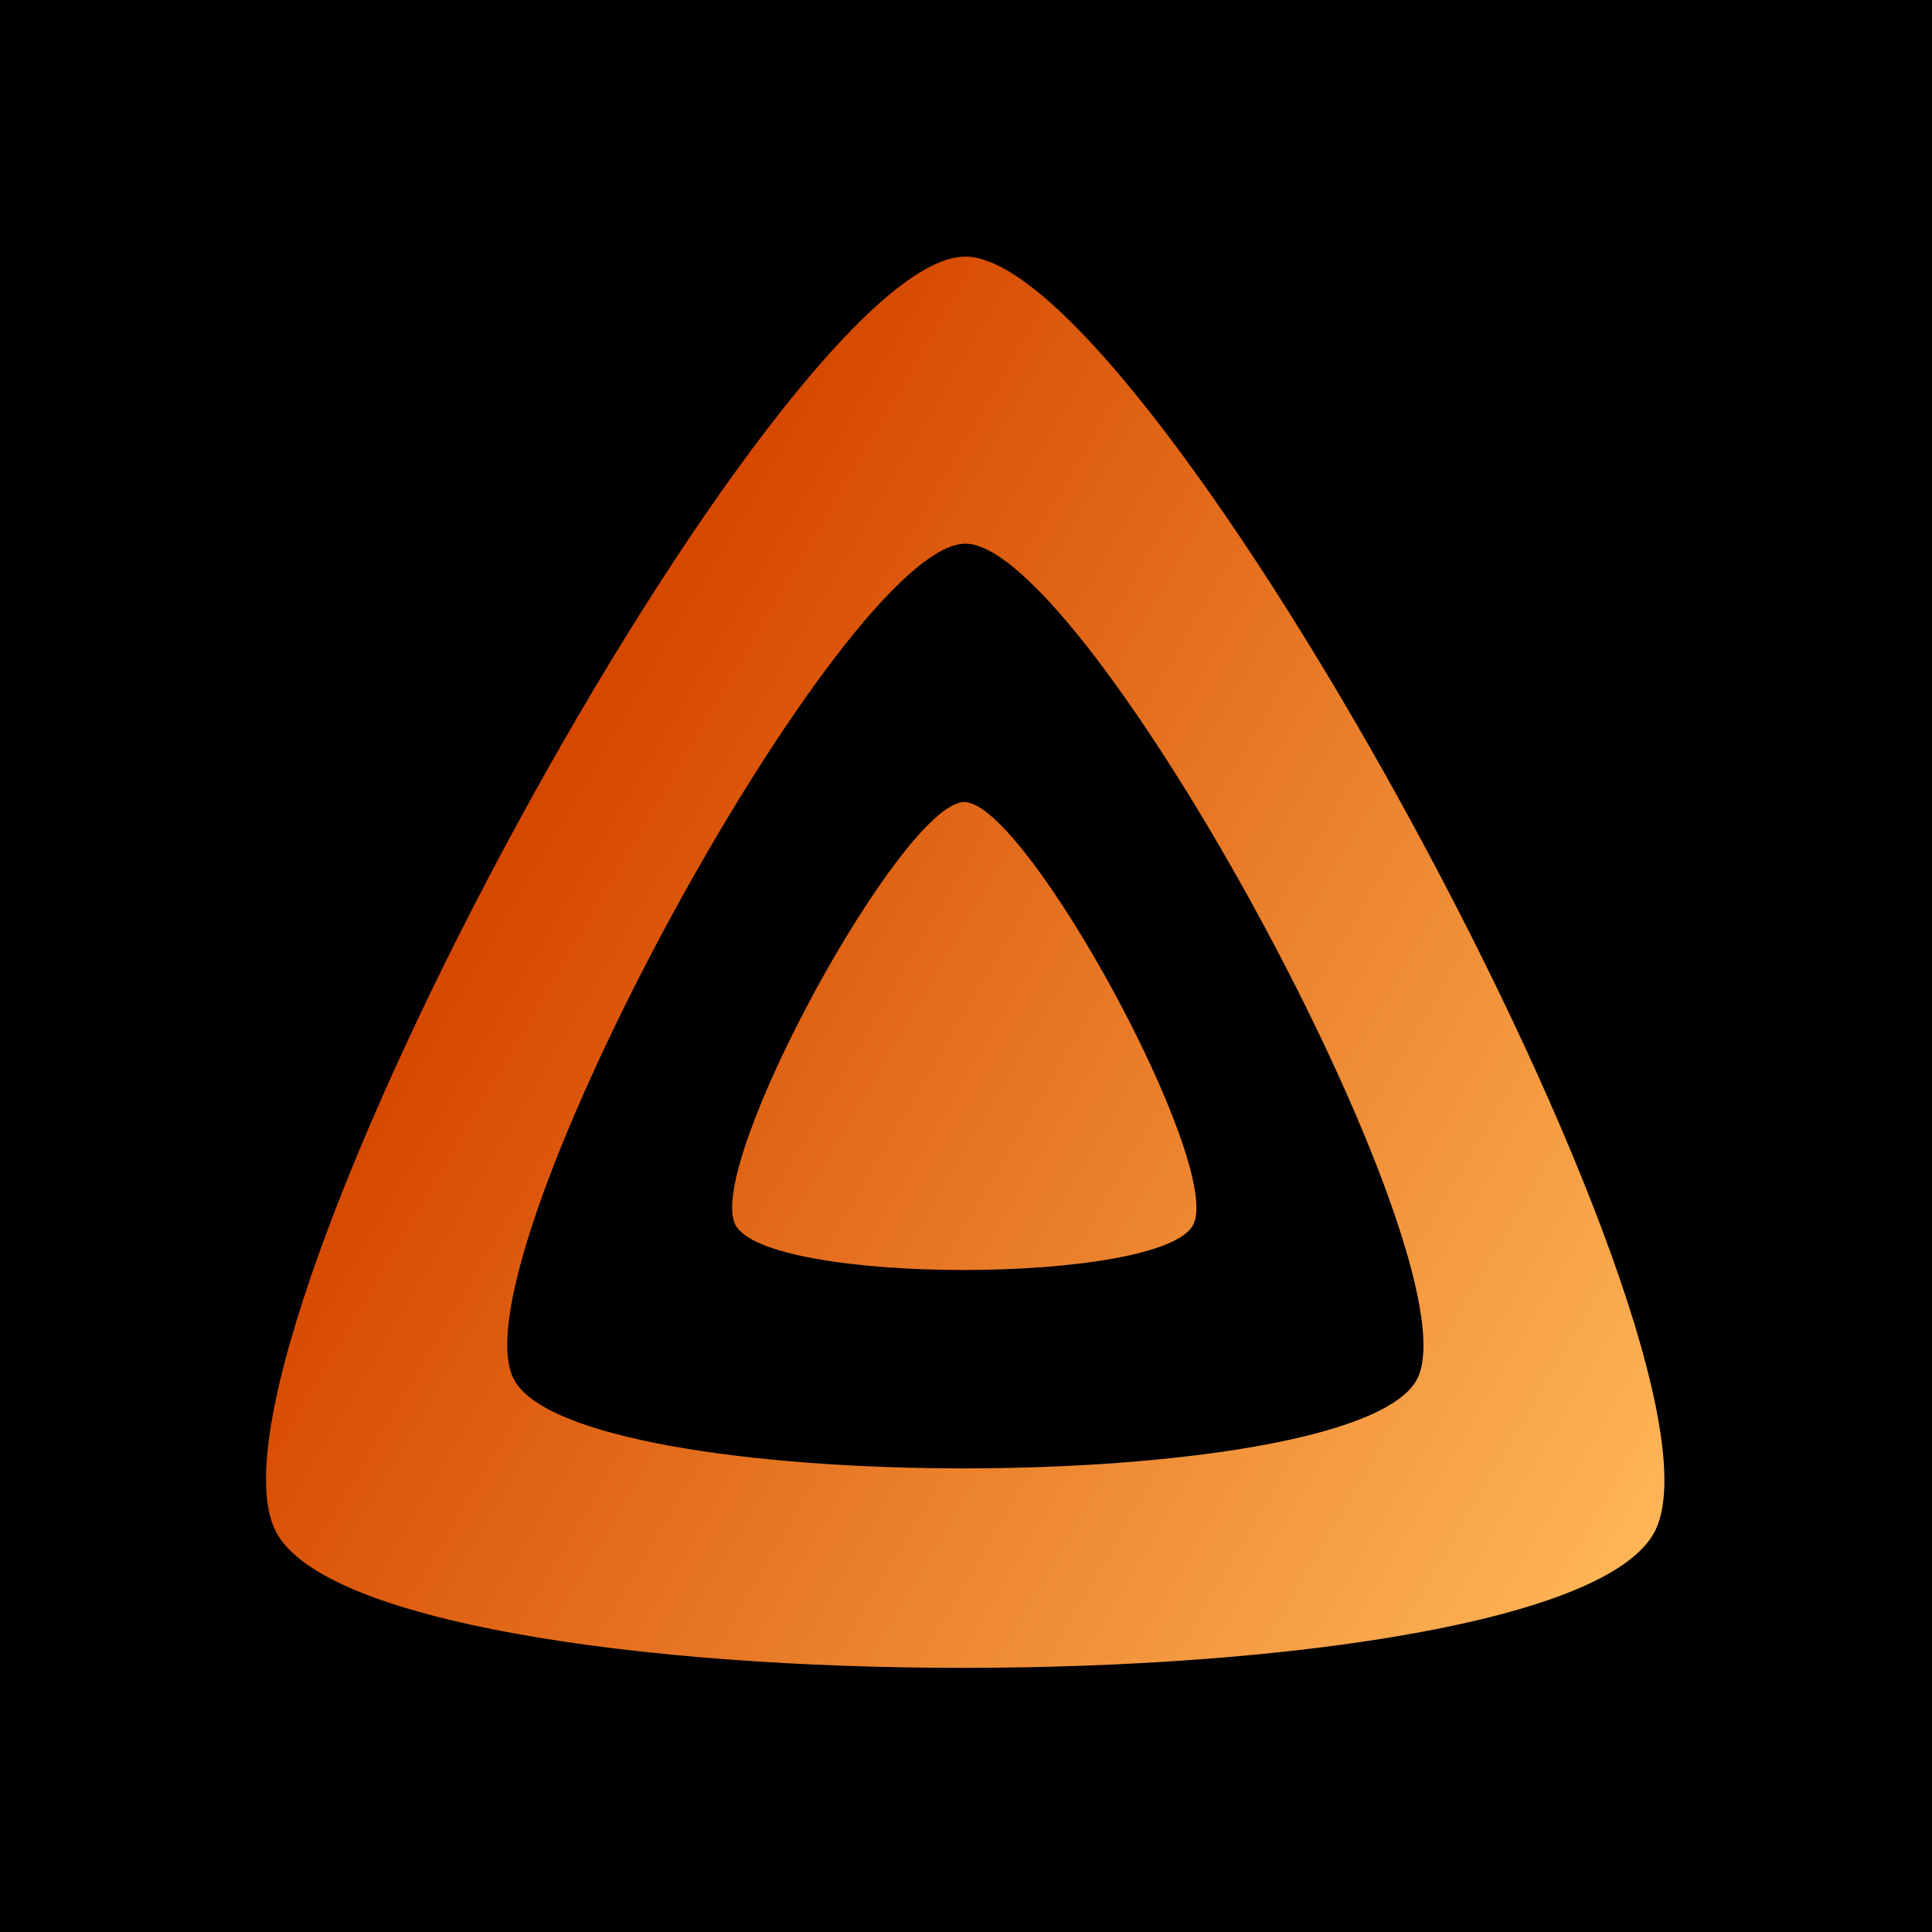
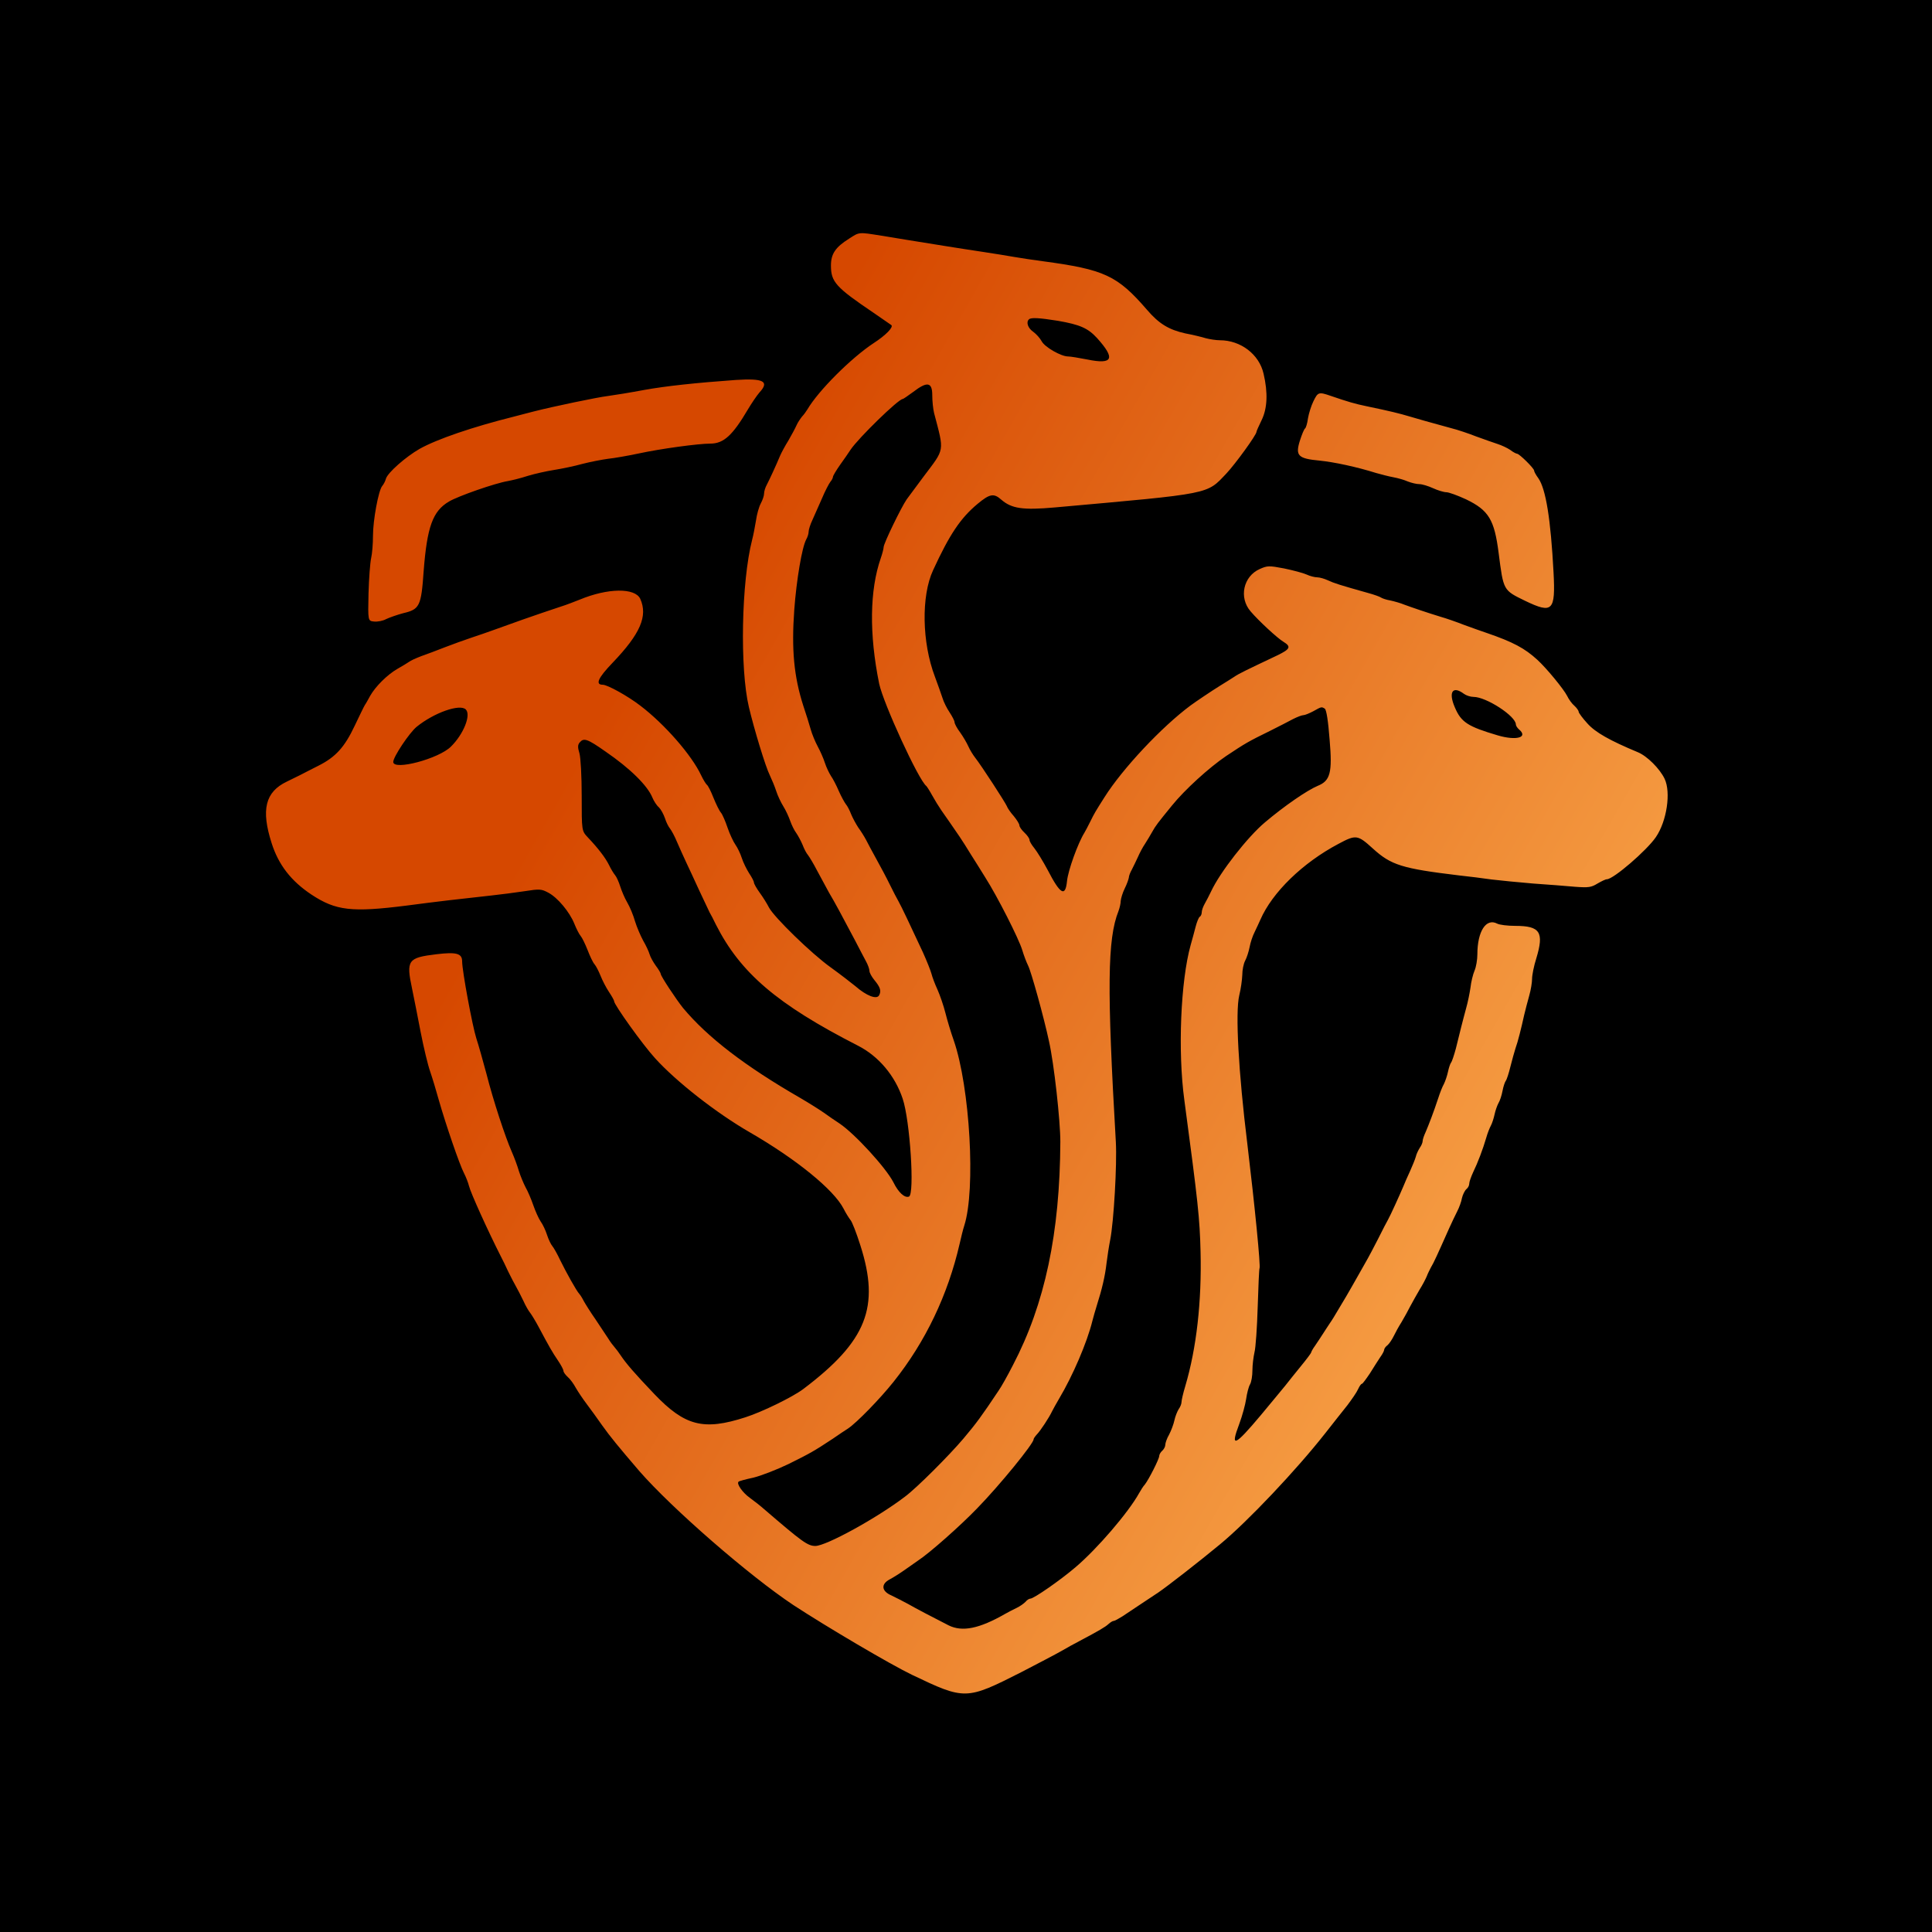
<svg xmlns="http://www.w3.org/2000/svg" width="1024px" height="1024px" viewBox="0 0 1024 1024" version="1.1">
  <defs>
    <linearGradient x1="19.253%" y1="40.826%" x2="100.659%" y2="88.697%" id="linearGradient-1">
      <stop stop-color="#D64800" offset="0%" />
      <stop stop-color="#FFB657" offset="100%" />
    </linearGradient>
  </defs>
  <g id="Dark" stroke="none" stroke-width="1" fill="none" fill-rule="evenodd">
    <g id="AppIcon-dark-orange" fill-rule="nonzero">
      <rect id="solid-background" fill="#000000" x="0" y="0" width="1024" height="1024" />
-       <path d="M511.582,136 C609.712,136 924.915,714.817 877.299,811.251 C829.684,907.686 194.101,908.811 145.96,811.251 C97.819,713.692 413.548,136 511.582,136 Z M511.678,288.156 C447.42,288.156 240.555,666.678 272.102,730.598 C303.649,794.518 720.072,793.811 751.269,730.598 C782.466,667.369 575.935,288.156 511.678,288.156 Z M511.11,425.091 C543.724,425.107 648.323,617.009 632.518,648.998 C616.713,680.987 405.682,681.341 389.701,648.998 C373.721,616.656 478.543,425.091 511.11,425.091 Z" id="Combined-Shape" fill="url(#linearGradient-1)" />
+       <path d="M449.97,126.53C442.78,131.04 440.42,134.59 440.42,140.71C440.42,149.41 442.89,152.20 463.08,165.84C468.02,169.28 472.21,172.18 472.42,172.29C473.71,173.36 469.41,177.76 463.08,181.84C451.16,189.68 433.76,207.08 427.96,216.96C427.31,218.04 426.02,219.86 425.06,220.83C424.20,221.91 422.80,223.95 422.16,225.45C421.51,226.95 419.58,230.50 417.86,233.50C416.04,236.40 414.10,240.06 413.46,241.56C411.31,246.72 407.98,253.91 406.48,256.81C405.62,258.31 404.97,260.46 404.97,261.64C404.97,262.72 404.22,264.97 403.25,266.80C402.29,268.52 401.11,272.71 400.68,275.93C400.14,279.15 399.28,283.77 398.64,286.13C392.94,308.36 392.08,354.23 396.92,374.74C399.71,386.55 405.83,406.64 407.98,410.83C409.05,413.08 410.67,416.95 411.42,419.31C412.17,421.67 413.89,425.33 415.18,427.37C416.47,429.41 418.08,432.95 418.83,435.10C419.58,437.25 420.98,440.15 422.05,441.54C423.02,442.94 424.52,445.73 425.38,447.77C426.13,449.81 427.42,452.28 428.28,453.25C429.03,454.22 431.18,457.76 433.01,461.31C434.83,464.74 437.73,470.01 439.34,473.01C442.67,478.60 445.79,484.50 453.09,498.25C455.35,502.66 458.03,507.70 459.00,509.53C459.96,511.25 460.82,513.61 460.82,514.58C460.82,515.54 462.00,517.69 463.40,519.41C466.62,523.28 467.16,525.21 465.98,527.47C464.80,529.94 459.32,527.90 453.30,522.63C451.05,520.81 445.25,516.30 440.31,512.75C430.21,505.56 410.24,486.12 407.55,480.96C406.58,479.03 404.44,475.59 402.72,473.23C401.00,470.86 399.60,468.39 399.60,467.75C399.60,467.11 398.42,464.85 397.03,462.81C395.74,460.77 393.91,457.12 393.16,454.75C392.41,452.39 390.90,449.28 389.83,447.77C388.76,446.27 386.82,442.19 385.64,438.75C384.46,435.21 382.85,431.56 382.10,430.70C381.24,429.73 379.52,426.19 378.12,422.75C376.83,419.42 375.22,416.30 374.69,415.98C374.15,415.55 372.75,413.30 371.57,410.83C366.63,400.30 352.35,383.87 339.35,373.99C332.80,368.94 321.95,362.93 319.48,362.93C315.40,362.93 316.90,359.38 324.64,351.33C339.46,335.86 343.43,326.52 339.35,317.39C336.56,311.48 322.27,311.59 307.24,317.82C304.55,318.89 300.15,320.61 297.36,321.47C294.46,322.43 289.94,323.94 287.15,324.90C282.32,326.52 274.05,329.42 261.59,333.93C258.69,335.00 253.32,336.83 249.78,338.01C246.23,339.19 240.00,341.44 235.81,343.06C231.73,344.67 226.04,346.81 223.25,347.78C220.46,348.86 217.56,350.14 216.80,350.79C216.05,351.33 213.26,353.04 210.57,354.55C205.20,357.66 198.97,363.89 196.18,368.83C195.22,370.55 194.03,372.81 193.39,373.67C192.85,374.52 190.49,379.47 188.02,384.62C182.65,396.01 177.92,401.27 168.69,405.89C164.82,407.82 160.52,410.07 159.02,410.83C157.52,411.58 154.40,413.08 152.04,414.26C140.55,419.74 138.29,429.19 143.98,446.91C147.64,458.41 154.30,467.00 165.14,474.19C178.03,482.68 186.41,483.65 215.41,479.99C232.38,477.74 243.87,476.45 260.52,474.62C265.24,474.09 273.08,473.12 277.92,472.37C286.08,471.08 286.94,471.19 290.59,473.12C295.53,475.70 301.97,483.43 304.44,489.66C305.52,492.35 307.02,495.25 307.77,496.10C308.53,496.96 310.14,500.29 311.43,503.52C312.61,506.63 314.22,510.07 315.08,511.03C315.94,512.00 317.33,514.79 318.30,517.16C319.27,519.63 321.20,523.38 322.70,525.64C324.21,527.90 325.50,530.15 325.50,530.69C325.50,532.51 340.53,553.56 347.19,560.87C358.47,573.33 379.73,589.97 397.46,600.18C422.16,614.46 441.92,630.57 447.08,640.56C448.26,642.92 449.97,645.61 450.73,646.58C451.59,647.43 453.95,653.56 455.99,660.00C466.51,692.76 459.43,710.80 425.70,736.26C420.12,740.45 404.11,748.29 395.09,751.19C372.86,758.38 362.98,755.80 346.76,738.83C336.24,727.77 332.05,722.94 328.93,718.32C327.97,716.82 326.46,714.88 325.71,714.02C324.96,713.17 323.45,711.23 322.49,709.62C321.52,708.12 318.41,703.50 315.72,699.42C312.93,695.44 310.14,690.93 309.38,689.54C308.63,688.03 307.56,686.31 307.02,685.78C305.41,683.95 300.15,674.50 296.93,667.95C295.42,664.73 293.49,661.29 292.74,660.43C291.99,659.57 290.70,656.89 289.94,654.52C289.19,652.16 287.69,648.94 286.51,647.33C285.43,645.72 283.72,641.85 282.64,638.74C281.57,635.62 279.74,631.32 278.56,629.28C277.49,627.24 275.88,623.38 275.02,620.69C274.26,618.01 272.55,613.39 271.26,610.49C267.71,602.43 261.38,583.10 257.83,569.14C256.01,562.37 253.64,553.89 252.46,550.34C250.42,544.01 244.94,514.58 244.94,509.53C244.94,505.34 241.94,504.48 231.30,505.77C216.16,507.60 215.19,508.89 218.41,524.03C219.27,528.43 221.42,538.74 222.93,546.91C224.54,555.18 226.79,564.52 227.97,567.85C229.15,571.29 231.20,578.05 232.59,583.10C236.24,595.88 243.55,617.25 245.91,621.77C246.98,623.81 248.17,626.92 248.59,628.64C249.45,632.18 258.37,651.95 265.67,666.34C266.32,667.52 267.93,670.85 269.32,673.86C270.72,676.76 272.65,680.41 273.51,681.91C274.37,683.41 276.09,686.74 277.38,689.43C278.56,692.11 280.28,695.01 281.03,695.87C281.78,696.84 283.82,700.17 285.54,703.39C290.91,713.49 292.74,716.71 295.74,721.11C297.36,723.48 298.64,725.95 298.64,726.59C298.64,727.24 299.61,728.63 300.90,729.81C302.19,730.89 304.12,733.57 305.20,735.61C306.38,737.65 308.96,741.52 311.00,744.20C313.04,746.89 316.69,751.94 319.16,755.48C323.35,761.39 327.86,766.87 338.81,779.65C356.32,799.73 397.24,835.28 420.55,850.75C438.27,862.35 471.99,882.22 483.38,887.69C511.52,901.12 512.05,901.12 541.48,886.19C550.40,881.57 559.85,876.63 562.64,875.02C565.43,873.41 569.62,871.05 571.98,869.87C582.51,864.28 585.84,862.35 587.56,860.74C588.52,859.88 589.71,859.13 590.24,859.13C590.78,859.13 592.93,857.94 594.97,856.66C598.41,854.29 607.32,848.49 613.87,844.09C618.49,840.97 635.35,827.87 646.63,818.53C661.24,806.50 687.12,779.11 702.48,759.56C706.56,754.41 711.82,747.64 714.19,744.74C716.44,741.73 719.02,738.08 719.77,736.36C720.52,734.75 721.38,733.46 721.81,733.46C722.24,733.46 724.07,730.89 726.11,727.88C728.04,724.76 730.51,720.90 731.58,719.29C732.77,717.68 733.63,715.96 733.63,715.42C733.63,714.88 734.38,713.70 735.45,712.95C736.42,712.09 737.81,709.94 738.67,708.22C739.53,706.40 741.36,703.07 742.86,700.71C744.26,698.34 746.41,694.48 747.59,692.11C748.88,689.75 751.02,685.88 752.42,683.52C753.92,681.16 755.54,678.04 756.18,676.54C756.72,675.04 757.79,673.00 758.33,671.92C760.05,669.02 761.55,665.69 768.10,650.98C769.39,648.19 771.22,644.21 772.29,642.17C773.36,640.13 774.55,636.91 774.87,634.98C775.30,633.15 776.37,631.00 777.23,630.25C778.09,629.61 778.73,628.32 778.73,627.35C778.73,626.38 779.70,623.70 780.78,621.34C783.25,616.29 785.93,609.20 787.76,602.97C788.40,600.61 789.58,597.71 790.23,596.53C790.87,595.34 791.73,592.66 792.16,590.62C792.59,588.58 793.56,585.89 794.20,584.71C794.95,583.53 795.92,580.63 796.35,578.27C796.78,575.90 797.64,573.43 798.07,572.90C798.60,572.25 799.68,568.92 800.54,565.38C801.40,561.83 802.69,557.43 803.22,555.71C804.51,552.17 806.23,545.29 807.84,537.99C808.49,535.31 809.67,530.69 810.53,527.68C811.39,524.67 812.03,520.70 812.03,518.77C812.03,516.83 813.00,511.89 814.28,507.92C818.47,494.06 816.33,490.73 803.12,490.73C799.03,490.73 794.85,490.20 793.56,489.55C787.65,486.44 783.03,493.63 783.03,505.88C783.03,508.56 782.39,512.54 781.53,514.47C780.67,516.51 779.70,520.48 779.38,523.49C778.95,526.39 777.98,531.23 777.12,534.23C776.37,537.13 775.08,541.75 774.44,544.44C773.79,547.12 772.51,552.17 771.65,555.71C770.68,559.26 769.61,562.59 769.07,563.23C768.64,563.77 767.89,566.02 767.46,568.06C767.03,570.10 766.06,573.00 765.31,574.51C764.45,576.01 763.16,579.34 762.30,582.03C759.83,589.54 757.25,596.20 755.64,599.96C754.78,601.79 754.03,603.94 754.03,604.80C754.03,605.55 753.39,607.16 752.53,608.34C751.78,609.52 750.70,611.67 750.38,613.17C749.95,614.68 748.55,618.01 747.37,620.69C746.08,623.38 744.58,626.92 743.83,628.75C741.79,633.58 736.74,644.64 735.67,646.47C735.13,647.33 732.77,651.95 730.40,656.67C727.93,661.40 725.57,666.02 725.03,666.87C724.50,667.73 722.24,671.82 719.99,675.79C717.73,679.76 714.83,684.92 713.54,687.07C712.25,689.21 710.10,692.76 708.92,694.80C707.74,696.84 705.92,699.85 704.84,701.35C703.87,702.85 702.05,705.54 700.98,707.26C699.90,708.98 698.08,711.66 697.00,713.27C695.82,714.88 694.96,716.49 694.96,716.82C694.96,717.14 692.49,720.47 689.48,724.12C686.48,727.77 682.82,732.39 681.21,734.43C679.60,736.36 673.80,743.45 668.32,750.00C654.36,766.65 651.89,767.73 656.83,754.73C658.44,750.43 660.05,744.42 660.48,741.52C660.91,738.51 661.77,735.08 662.52,733.79C663.28,732.50 663.81,729.17 663.81,726.27C663.81,723.48 664.35,719.18 664.89,716.82C665.53,714.45 666.28,703.61 666.61,692.65C666.93,681.80 667.36,672.57 667.57,672.24C668.22,671.17 665.10,639.49 661.13,606.41C656.40,568.06 654.68,536.60 656.83,527.57C657.69,524.14 658.34,519.30 658.44,516.73C658.44,514.15 659.09,510.82 659.95,509.21C660.81,507.60 661.88,504.27 662.31,502.01C662.74,499.65 663.92,496.00 665.00,493.96C665.96,491.92 667.36,489.02 668.00,487.51C674.34,472.91 690.56,457.22 709.46,447.24C718.70,442.30 719.56,442.40 727.61,449.71C737.28,458.51 742.97,460.34 773.36,463.99C778.41,464.53 786.15,465.49 790.55,466.14C794.95,466.68 804.94,467.64 812.57,468.29C820.30,468.82 830.18,469.58 834.80,470.01C841.99,470.54 843.39,470.33 846.72,468.29C848.76,467.11 850.91,466.03 851.66,466.03C855.10,466.03 872.82,450.78 877.65,443.69C883.45,435.21 885.71,419.96 882.27,412.76C879.69,407.39 873.03,400.73 868.09,398.69C853.16,392.46 845.54,388.16 841.35,383.44C838.88,380.75 836.84,377.96 836.73,377.32C836.73,376.67 835.77,375.28 834.48,374.09C833.19,373.02 831.47,370.66 830.61,368.83C828.68,365.07 819.55,354.01 814.82,349.71C808.16,343.59 801.93,340.26 787.86,335.43C785.50,334.68 780.24,332.74 776.05,331.24C771.97,329.63 766.38,327.70 763.70,326.95C755.97,324.58 748.45,322.00 744.37,320.50C742.33,319.64 738.89,318.68 736.85,318.25C734.81,317.92 732.66,317.17 732.01,316.74C731.48,316.31 728.26,315.13 725.03,314.27C710.53,310.19 707.10,309.12 703.87,307.61C702.05,306.75 699.47,306.00 698.18,306.00C696.89,306.00 694.32,305.36 692.49,304.50C690.56,303.64 685.19,302.24 680.57,301.28C672.62,299.77 671.76,299.77 667.68,301.60C658.98,305.46 656.51,316.74 662.85,324.05C667.04,328.99 677.13,338.33 680.25,340.16C684.44,342.73 683.90,344.02 677.02,347.35C660.27,355.30 656.62,357.02 654.15,358.74C652.64,359.70 649.31,361.85 646.63,363.46C642.12,366.25 633.53,372.05 631.06,373.88C615.70,385.26 594.97,407.39 585.41,422.53C580.58,430.16 580.04,431.02 577.89,435.42C576.71,437.78 575.31,440.47 574.78,441.33C571.34,446.81 566.08,461.41 565.54,467.00C564.68,475.59 562.00,474.09 555.34,461.20C552.87,456.58 549.64,451.32 548.25,449.60C546.85,447.88 545.67,445.95 545.67,445.20C545.67,444.44 544.49,442.73 542.99,441.33C541.48,439.93 540.30,438.21 540.30,437.46C540.30,436.71 538.90,434.46 537.29,432.52C535.57,430.59 533.96,428.23 533.64,427.26C532.89,425.43 520.32,405.99 516.78,401.48C515.60,399.98 513.99,397.29 513.24,395.58C512.48,393.86 510.55,390.53 508.94,388.27C507.22,386.02 505.93,383.55 505.93,382.79C505.93,382.04 504.75,379.79 503.35,377.64C501.96,375.60 500.13,372.05 499.49,369.80C498.74,367.44 496.91,362.50 495.51,358.63C488.64,340.59 488.21,315.88 494.55,302.24C503.25,283.34 509.05,274.64 518.07,267.12C524.62,261.64 526.77,261.32 530.74,264.87C536.22,269.59 542.13,270.45 559.10,268.95C642.98,261.43 639.33,262.18 650.07,250.90C654.79,245.86 665.96,230.50 665.96,228.89C665.96,228.46 667.25,225.66 668.65,222.76C671.76,216.43 672.08,208.16 669.72,198.06C667.36,187.75 657.58,180.34 646.52,180.34C644.48,180.34 641.15,179.80 639.11,179.27C637.07,178.62 632.13,177.44 628.16,176.69C619.56,174.76 614.30,171.64 607.96,164.23C592.18,145.97 585.41,142.86 552.65,138.45C547.93,137.81 541.16,136.84 537.62,136.20C534.07,135.55 526.55,134.37 520.97,133.51C515.38,132.65 506.68,131.36 501.64,130.51C481.66,127.28 476.07,126.42 467.16,124.92C455.02,122.99 455.56,122.88 449.97,126.53ZM560.71,170.03C572.41,172.07 576.60,173.90 581.44,179.16C591.32,190.11 589.92,193.34 576.28,190.54C571.88,189.68 567.37,188.93 566.08,188.93C562.43,188.93 553.73,183.99 552.11,180.88C551.26,179.27 549.22,177.01 547.60,175.83C544.81,173.90 543.74,170.78 545.35,169.28C546.42,168.20 550.61,168.42 560.71,170.03ZM494.12,209.45C494.12,212.56 494.55,216.75 495.08,218.90C500.56,239.84 500.88,237.48 489.50,252.62C485.85,257.56 481.87,262.93 480.58,264.65C477.68,268.84 468.34,288.07 468.34,290.00C468.34,290.75 467.70,293.33 466.84,295.80C460.93,312.77 460.61,335.97 465.98,362.39C468.23,372.91 486.92,413.62 491.00,416.63C491.32,416.95 492.72,419.10 494.01,421.46C495.30,423.82 497.55,427.47 498.95,429.51C501.85,433.60 504.64,437.68 508.62,443.48C510.01,445.52 512.59,449.60 514.42,452.61C516.24,455.51 519.79,461.09 522.15,464.96C528.59,475.05 539.98,497.50 541.80,503.52C542.66,506.42 544.06,510.07 544.92,511.79C546.53,514.90 553.30,539.28 555.98,551.85C558.67,563.77 562.00,593.95 562.00,605.12C561.78,653.56 553.83,691.15 536.86,723.58C534.07,729.06 530.63,735.18 529.24,737.12C520.22,750.65 517.53,754.30 510.66,762.46C503.03,771.48 485.85,788.67 479.62,793.29C464.69,804.67 437.84,819.39 432.15,819.39C428.06,819.39 425.06,817.13 405.08,799.95C403.15,798.23 399.60,795.44 397.35,793.82C393.59,791.14 390.26,786.41 391.44,785.34C391.66,785.02 395.20,784.05 399.28,783.19C403.25,782.23 411.63,779.00 417.86,776.00C429.35,770.30 431.29,769.23 441.38,762.57C444.50,760.42 448.15,757.95 449.55,757.09C454.16,753.98 466.41,741.41 473.60,732.39C490.57,711.12 502.39,686.31 508.62,659.25C509.37,655.92 510.44,651.52 511.09,649.58C517.21,630.47 514.09,576.23 505.50,551.42C504.00,547.23 502.07,540.78 501.10,536.92C500.13,533.05 498.20,527.47 496.91,524.57C495.51,521.56 494.12,517.80 493.69,516.08C493.26,514.47 491.22,509.31 489.18,504.80C482.09,489.55 477.79,480.53 476.29,477.85C475.43,476.34 473.28,472.26 471.56,468.72C469.84,465.17 466.62,459.16 464.47,455.29C462.33,451.42 459.86,446.81 459.00,445.09C458.03,443.26 456.20,440.36 454.92,438.64C453.73,436.82 452.02,433.70 451.16,431.66C450.40,429.62 449.12,427.15 448.36,426.29C447.61,425.33 445.89,422.21 444.60,419.31C443.32,416.30 441.49,412.76 440.42,411.26C439.45,409.75 437.95,406.64 437.19,404.28C436.44,401.91 434.72,398.05 433.43,395.68C432.15,393.32 430.43,389.24 429.68,386.55C428.92,383.87 427.21,378.28 425.81,374.20C420.76,358.52 419.47,344.24 420.98,323.19C422.16,307.29 425.06,290.11 427.31,285.92C428.06,284.63 428.60,282.80 428.60,281.73C428.60,280.76 429.46,277.97 430.64,275.50C431.72,273.03 433.97,267.98 435.69,264.11C437.30,260.25 439.34,256.38 440.09,255.41C440.85,254.56 441.49,253.27 441.49,252.73C441.49,252.19 443.21,249.29 445.25,246.39C447.40,243.39 449.87,239.84 450.83,238.34C455.02,232.11 476.18,211.49 478.44,211.49C478.76,211.49 481.23,209.77 484.02,207.73C491.43,202.04 494.12,202.47 494.12,209.45ZM775.94,367.76C777.12,368.62 779.38,369.37 780.99,369.37C787.76,369.37 803.44,379.57 803.44,383.98C803.44,384.62 804.19,385.80 805.05,386.55C810.20,390.85 803.76,392.68 793.88,389.78C777.88,385.05 774.44,382.79 771.11,374.95C767.56,366.79 769.93,363.25 775.94,367.76ZM246.88,376.03C249.78,378.93 245.69,389.13 239.04,395.68C232.70,402.13 208.43,408.57 208.43,403.85C208.43,401.16 216.91,388.49 220.78,385.26C230.01,377.75 243.76,372.91 246.88,376.03ZM702.16,375.60C703.02,376.14 703.98,382.15 704.73,392.14C706.24,409.65 705.06,413.83 698.40,416.52C692.81,418.88 680.89,427.04 670.47,435.85C661.34,443.48 646.63,462.27 641.90,472.48C640.94,474.52 639.43,477.42 638.57,478.92C637.71,480.42 636.96,482.46 636.96,483.43C636.96,484.40 636.53,485.58 635.89,485.90C635.35,486.22 634.39,488.59 633.74,491.06C633.10,493.53 631.92,497.93 631.06,500.94C625.79,519.84 624.18,557.11 627.73,583.10C635.03,637.66 635.89,645.72 636.32,663.55C636.96,689.86 634.17,714.56 628.26,734.54C627.08,738.40 626.22,742.27 626.22,743.13C626.22,744.10 625.58,745.71 624.72,746.89C623.97,748.07 622.89,750.76 622.46,752.80C622.03,754.84 620.75,758.27 619.67,760.32C618.49,762.36 617.63,764.83 617.63,765.79C617.63,766.76 616.88,768.16 616.02,768.91C615.16,769.66 614.41,770.95 614.41,771.70C614.41,773.31 608.82,784.27 606.78,786.84C606.03,787.60 604.74,789.64 603.78,791.35C598.08,801.67 581.44,821.00 570.05,830.66C562.00,837.54 547.93,847.31 546.10,847.31C545.46,847.31 544.27,848.06 543.52,849.03C542.66,849.89 540.62,851.39 538.80,852.25C536.97,853.11 534.29,854.51 532.78,855.37C518.93,863.31 510.01,865.03 502.82,861.49C493.15,856.55 485.74,852.68 481.23,850.10C478.54,848.60 474.57,846.67 472.42,845.59C467.16,843.34 466.84,839.58 471.56,837.11C473.39,836.14 476.83,833.99 479.40,832.17C481.87,830.45 485.10,828.19 486.60,827.12C492.83,823.04 509.15,808.54 517.85,799.52C529.99,787.06 547.82,765.15 547.82,762.89C547.82,762.46 548.57,761.39 549.43,760.42C551.47,758.38 556.20,751.08 557.59,748.07C558.24,746.78 559.85,743.88 561.24,741.52C568.55,729.28 576.17,711.55 578.97,700.17C579.50,698.13 580.58,694.26 581.44,691.58C584.01,683.52 585.73,676.33 586.48,669.56C586.91,666.02 587.77,660.43 588.42,657.21C590.35,647.43 592.07,617.15 591.42,605.33C586.70,523.92 586.91,497.72 592.82,482.89C593.46,481.18 594.00,478.81 594.00,477.52C594.11,476.23 594.97,473.23 596.15,470.86C597.33,468.50 598.19,465.92 598.30,465.17C598.30,464.31 599.05,462.38 599.91,460.88C600.77,459.27 602.16,456.26 603.13,454.22C603.99,452.18 605.71,448.95 606.89,447.24C608.07,445.41 609.79,442.51 610.76,440.79C612.48,437.68 613.55,436.28 621.17,426.94C627.94,418.56 640.83,406.85 649.85,400.73C660.16,393.86 661.67,393.00 673.27,387.31C677.78,385.05 683.25,382.26 685.40,381.08C687.55,380.00 690.02,379.04 690.88,379.04C691.63,379.04 693.99,378.07 696.03,376.99C700.44,374.52 700.44,374.52 702.16,375.60ZM320.98,398.37C333.98,407.28 343.22,416.41 345.79,422.75C346.55,424.57 348.05,426.94 349.23,427.90C350.31,428.98 351.70,431.56 352.45,433.70C353.10,435.85 354.39,438.32 355.14,439.18C355.89,440.15 357.61,443.26 358.79,446.16C360.08,449.17 362.23,453.90 363.62,456.90C365.02,459.80 368.13,466.57 370.60,471.94C373.07,477.20 375.54,482.46 376.08,483.54C376.73,484.61 378.23,487.51 379.41,489.98C392.41,515.65 411.85,532.30 454.70,554.21C465.66,559.79 474.36,570.10 478.44,582.35C482.30,593.73 484.88,633.04 481.77,634.22C479.51,635.08 476.18,632.08 473.50,626.60C469.52,618.87 452.98,600.82 444.93,595.45C442.78,594.06 439.02,591.48 436.66,589.76C434.19,588.04 428.71,584.60 424.31,582.03C394.88,565.06 375.12,549.91 362.01,534.23C358.47,529.83 350.20,517.37 350.20,516.19C350.20,515.76 349.02,513.72 347.62,511.89C346.22,509.96 344.72,507.27 344.29,505.77C343.86,504.27 342.36,501.04 340.85,498.47C339.46,495.89 337.52,491.38 336.56,488.26C335.70,485.15 333.87,480.75 332.48,478.38C331.08,476.02 329.47,472.15 328.72,469.79C327.97,467.43 326.78,464.74 326.03,463.88C325.28,463.02 323.78,460.55 322.81,458.51C320.88,454.65 317.23,449.81 311.53,443.80C308.31,440.36 308.31,440.36 308.31,421.89C308.31,411.15 307.77,401.70 307.13,399.33C306.16,396.11 306.16,394.82 307.24,393.53C309.38,390.96 311.21,391.49 320.98,398.37ZM389.94,201.39C368.78,202.90 352.99,204.61 341.61,206.65C334.19,208.05 325.50,209.45 322.27,209.88C316.80,210.52 293.17,215.46 283.07,218.04C280.71,218.68 275.88,219.86 272.33,220.83C250.42,226.31 231.63,232.75 222.39,237.91C215.09,242.10 205.53,250.47 204.56,253.70C204.24,254.99 203.27,256.81 202.52,257.67C200.59,260.14 197.69,275.61 197.69,283.98C197.69,288.17 197.26,293.44 196.72,295.80C196.18,298.16 195.54,306.65 195.32,314.59C195.00,329.09 195.00,329.09 198.22,329.42C200.05,329.63 202.95,329.09 204.67,328.13C206.49,327.27 210.47,325.87 213.69,325.01C222.39,322.97 223.25,321.36 224.54,302.78C226.36,279.15 229.37,270.88 237.96,265.83C242.80,262.93 262.56,256.06 269.11,254.99C271.47,254.56 276.30,253.37 279.85,252.19C283.39,251.12 289.62,249.72 293.70,249.08C297.79,248.43 304.55,247.04 308.74,245.86C312.93,244.78 319.05,243.60 322.27,243.17C325.50,242.85 332.80,241.56 338.38,240.38C350.31,237.80 370.17,235.12 376.51,235.12C383.60,235.12 388.33,230.71 396.49,216.86C398.42,213.64 401.11,209.66 402.50,208.05C407.98,202.14 404.76,200.42 389.94,201.39ZM696.14,212.67C694.96,215.03 693.67,219.22 693.24,221.80C692.92,224.38 692.17,226.74 691.74,227.06C691.20,227.38 690.02,230.28 688.95,233.61C686.48,241.56 687.98,243.06 699.47,244.14C706.99,244.89 719.13,247.47 729.33,250.69C732.01,251.44 736.10,252.52 738.46,252.94C740.82,253.37 744.26,254.34 746.19,255.20C748.12,255.95 750.81,256.60 752.31,256.60C753.71,256.60 756.93,257.56 759.51,258.74C762.09,259.93 765.31,260.89 766.60,260.89C767.89,260.89 772.61,262.61 777.02,264.65C789.05,270.45 792.05,275.39 794.31,293.11C796.89,313.09 796.67,312.77 808.38,318.46C822.88,325.44 824.49,323.83 823.41,303.42C821.91,275.07 819.33,259.17 815.36,253.48C814.07,251.76 813.10,249.94 813.10,249.40C813.10,248.22 805.26,240.49 804.08,240.49C803.65,240.49 801.93,239.63 800.43,238.45C798.82,237.37 795.81,235.98 793.77,235.33C791.73,234.69 786.68,232.86 782.49,231.36C778.41,229.75 772.61,227.81 769.61,227.06C757.04,223.62 752.10,222.23 747.05,220.72C741.68,219.11 736.85,217.93 724.50,215.35C718.27,214.06 714.51,212.99 705.16,209.77C698.93,207.62 698.50,207.84 696.14,212.67Z" id="Combined-Shape" fill="url(#linearGradient-1)" />
    </g>
  </g>
</svg>
